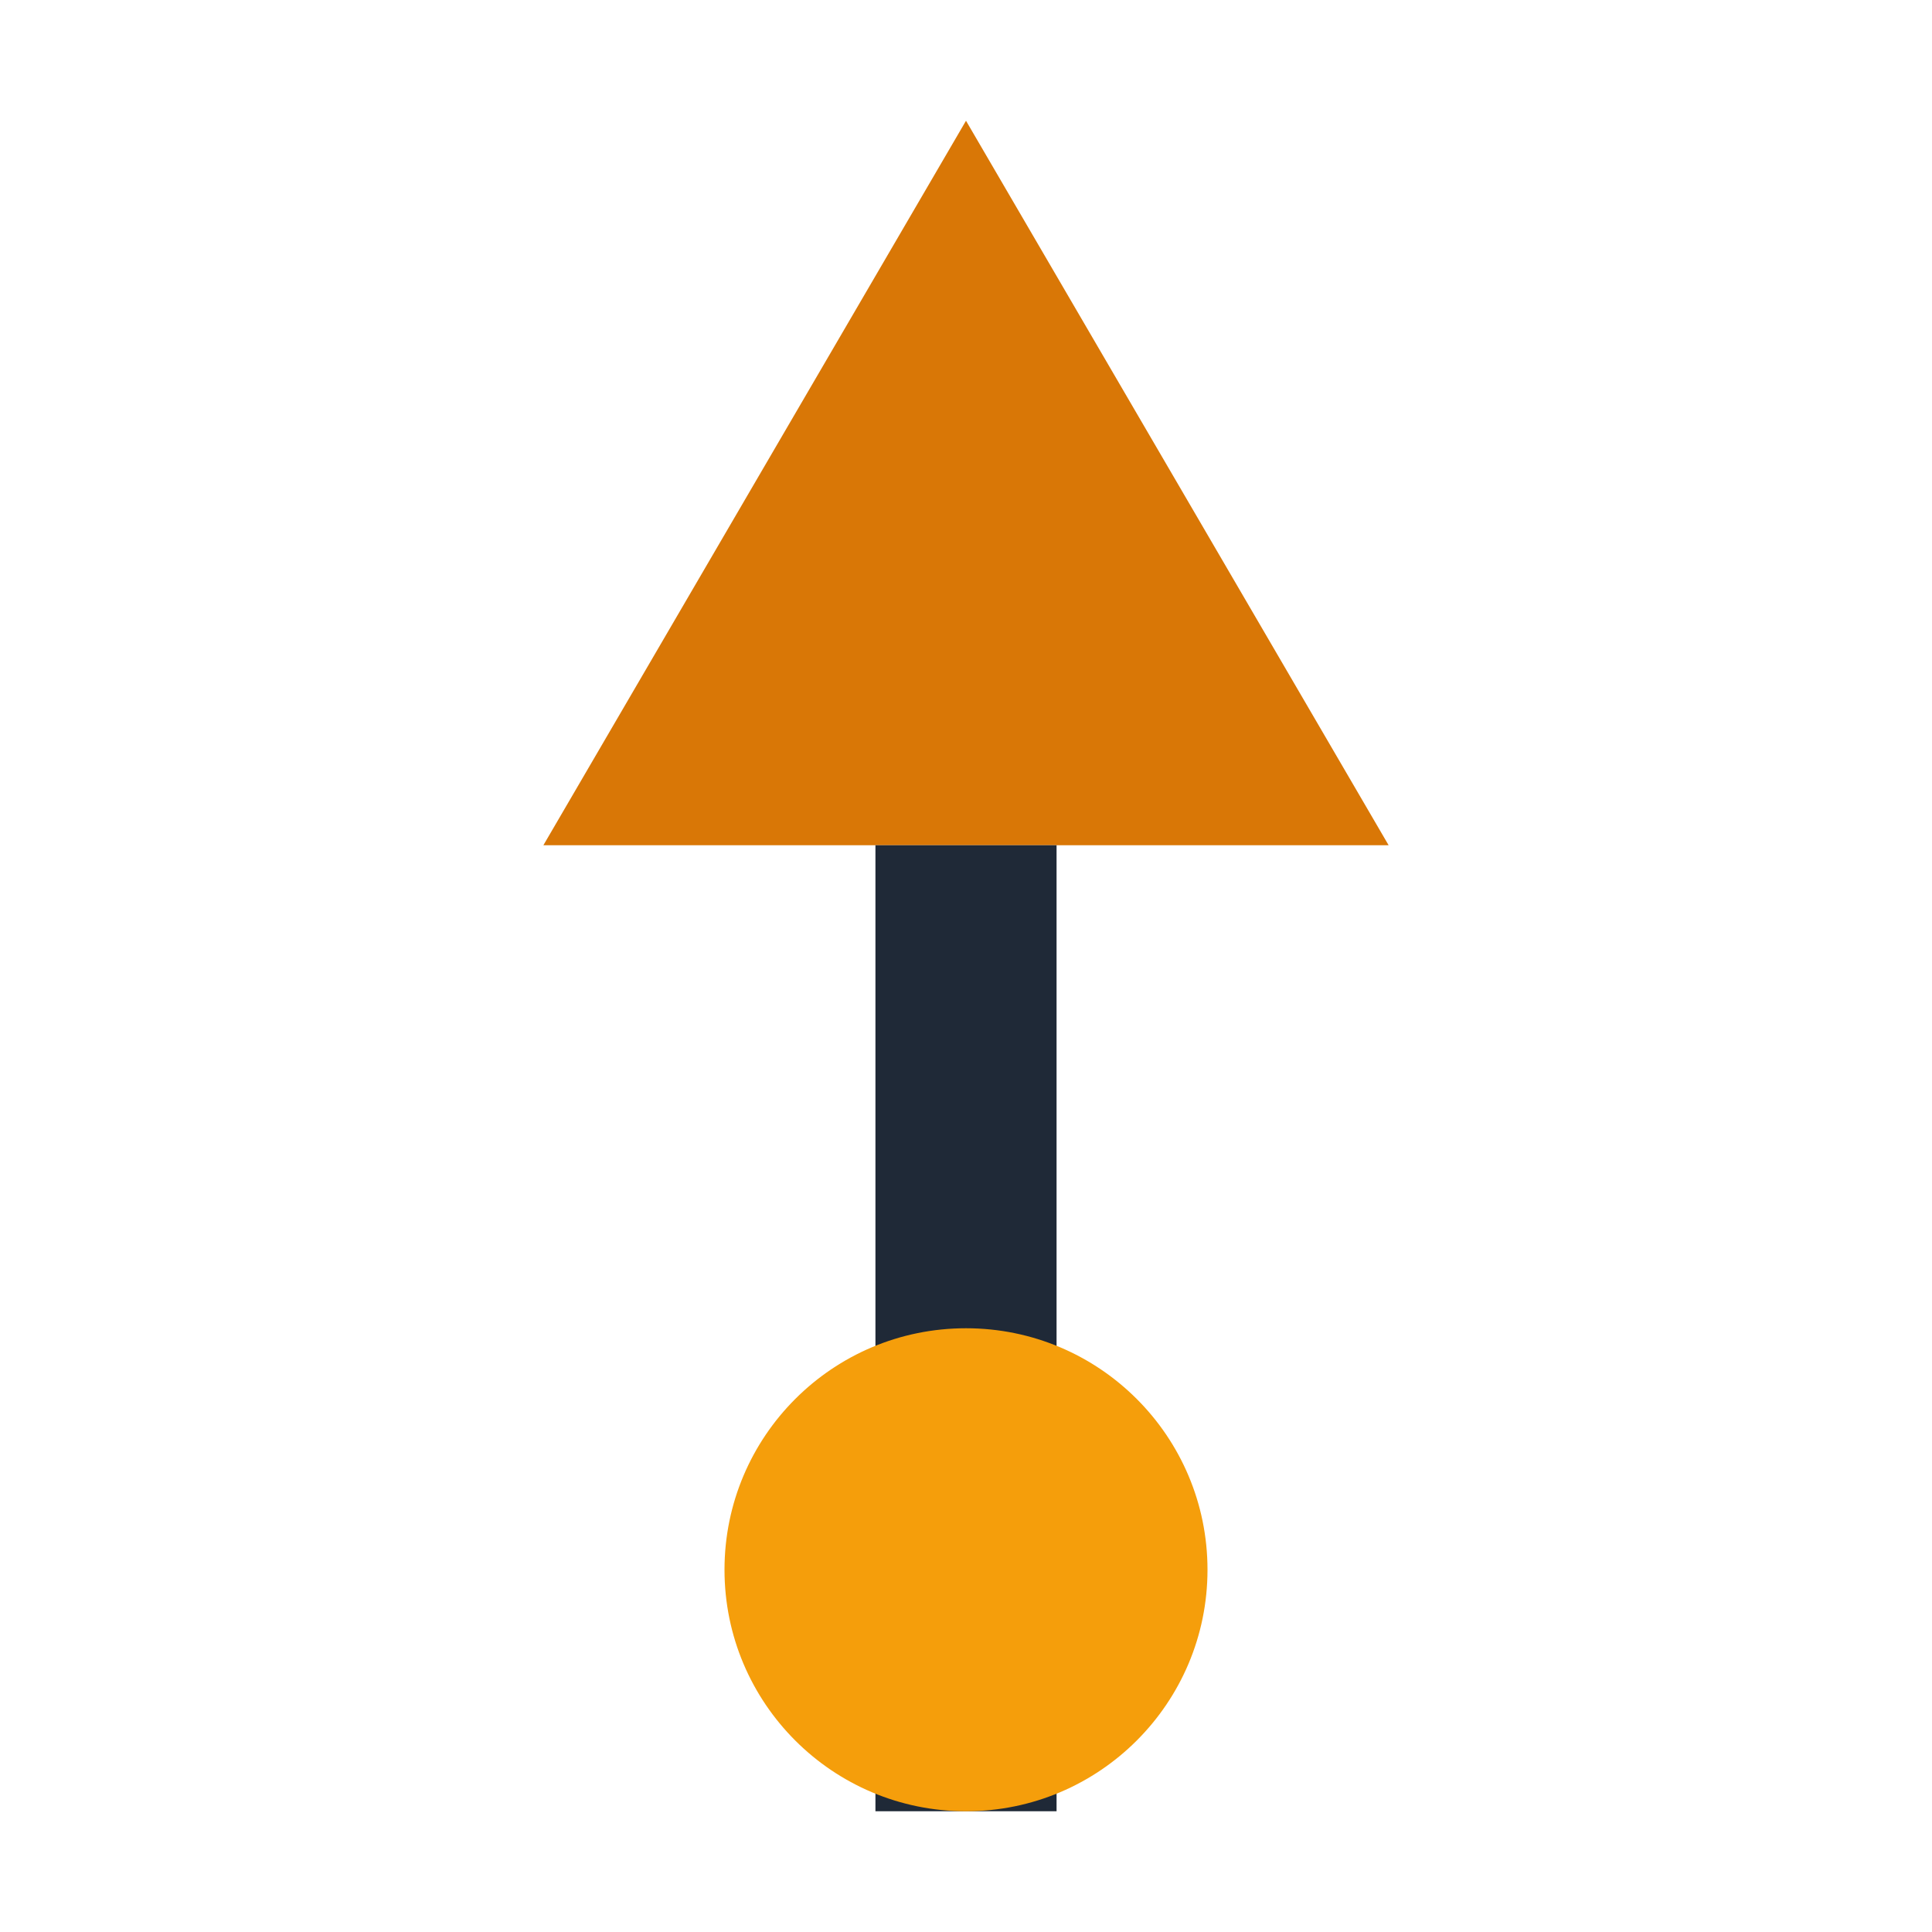
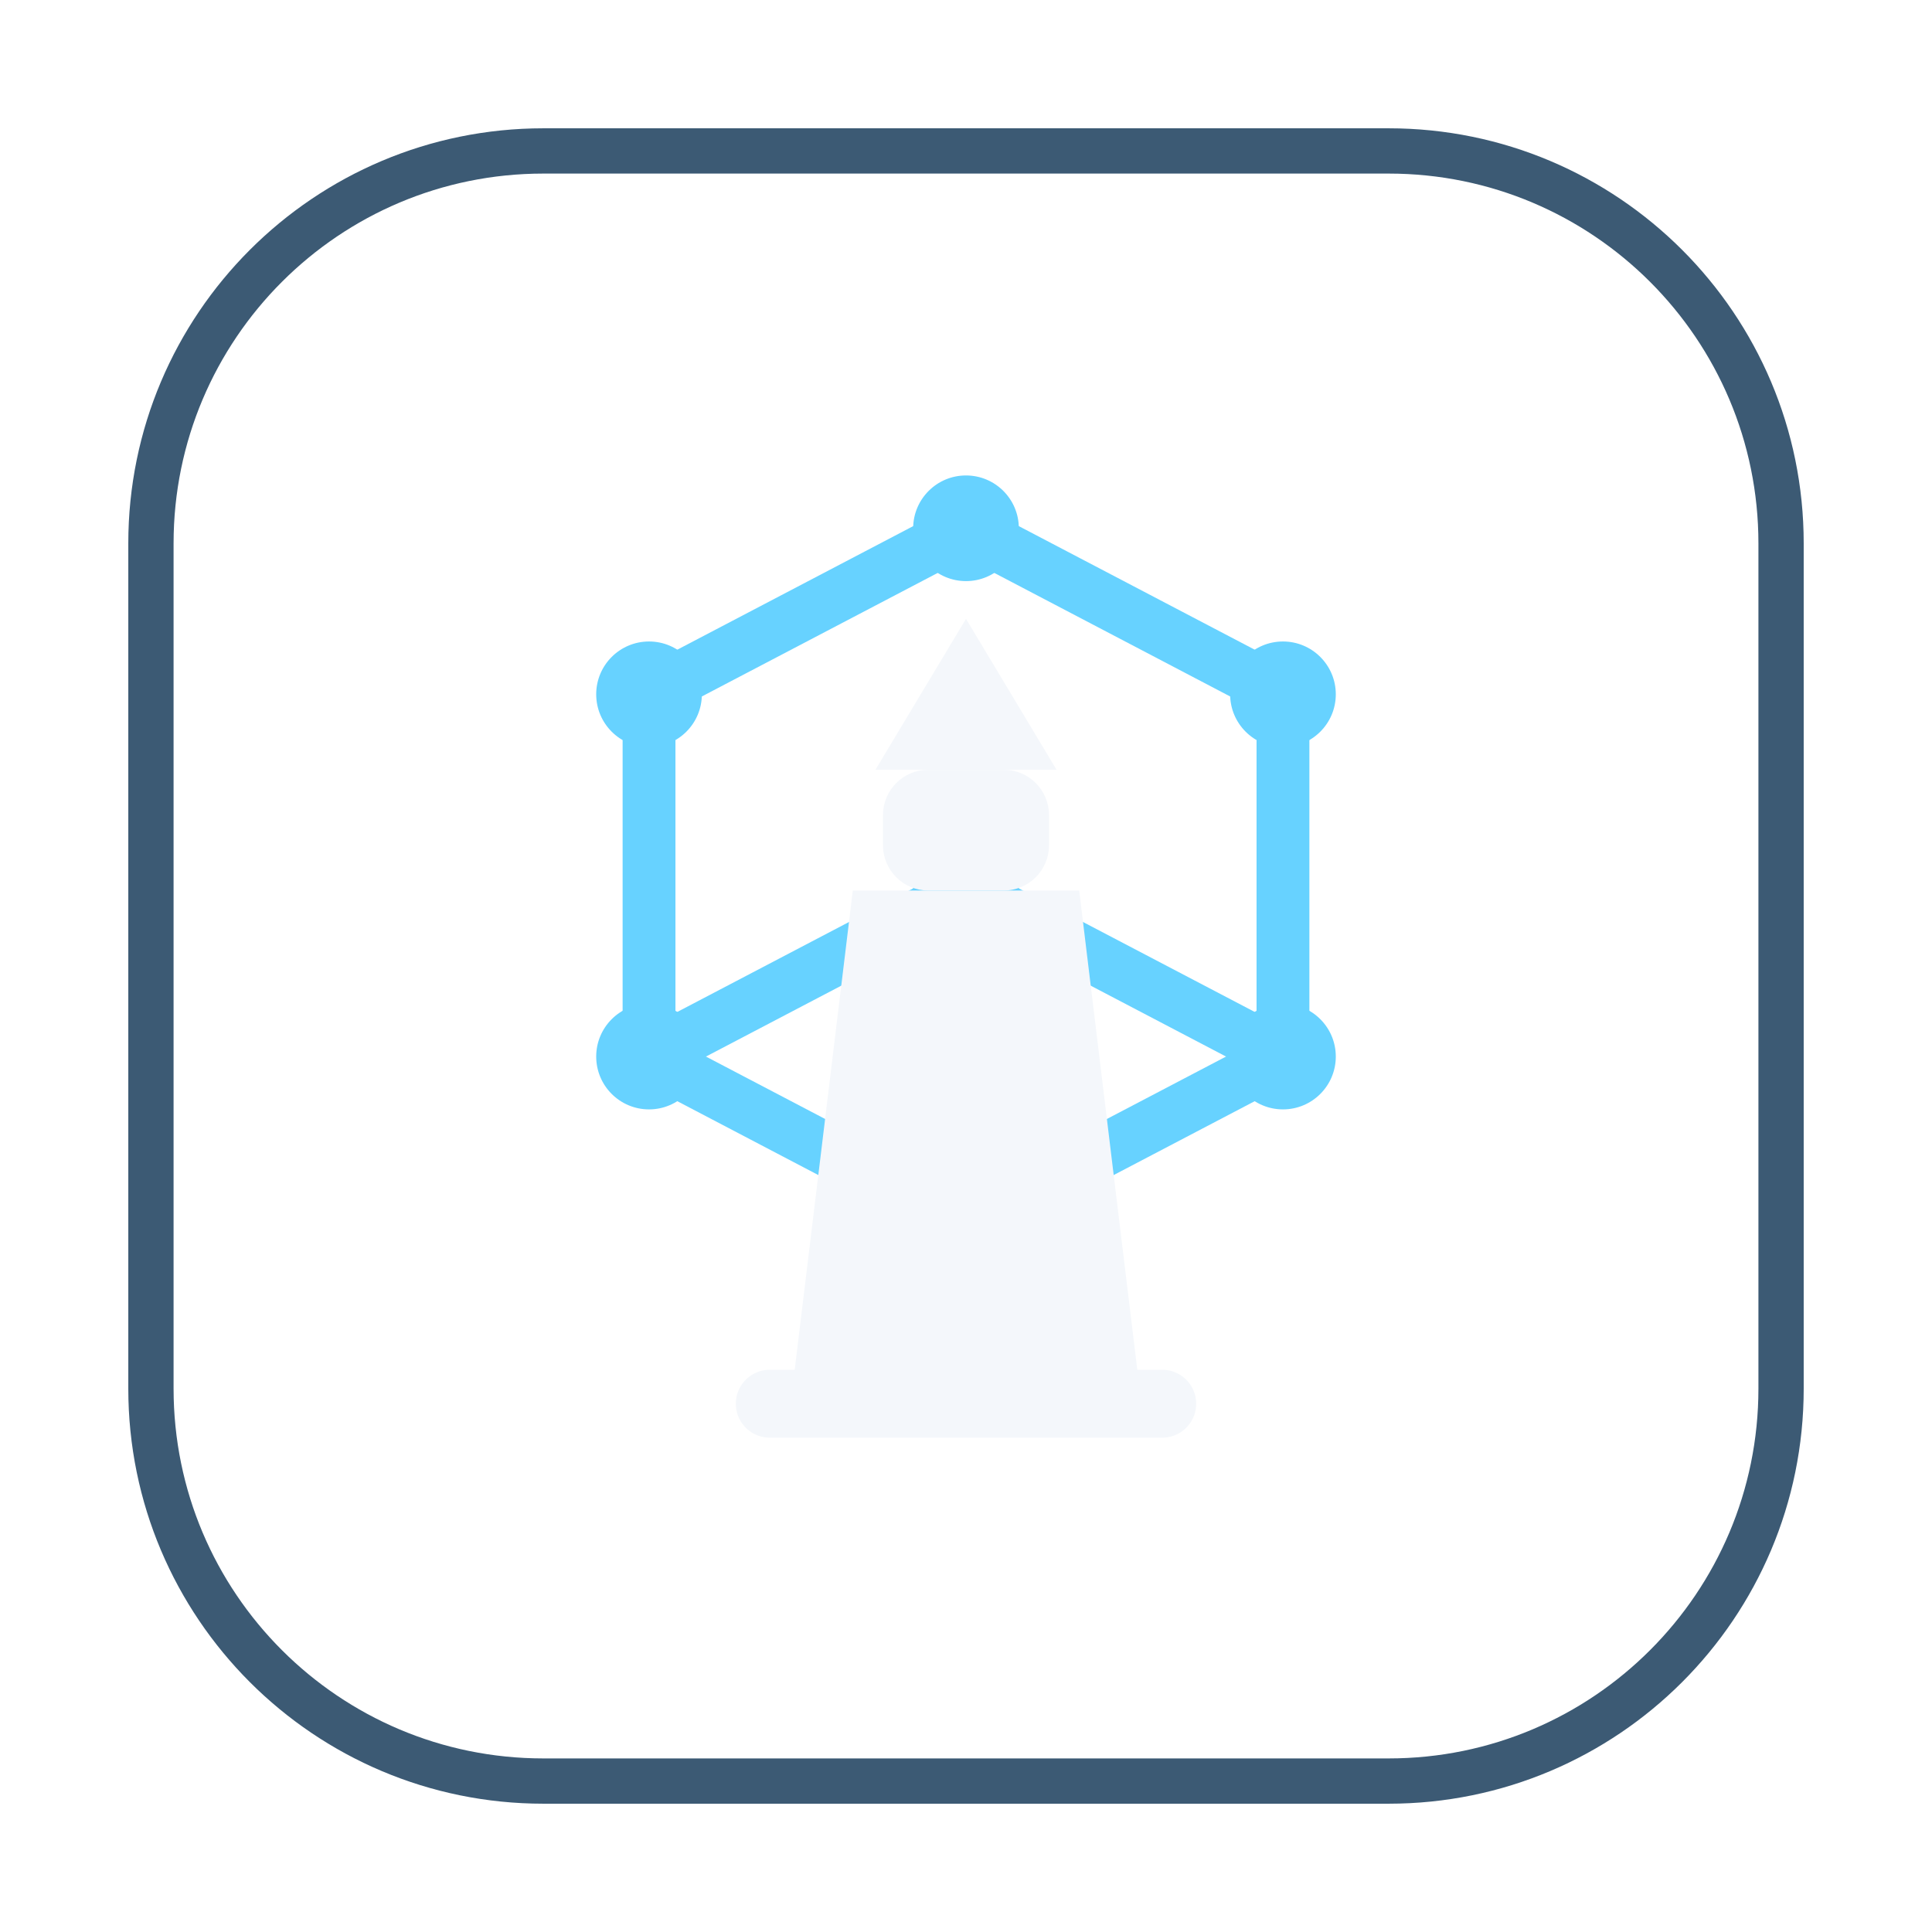
- <svg xmlns="http://www.w3.org/2000/svg" viewBox="0 0 128 128">
-   <path fill="#d97706" d="M64 8l28 48H36L64 8z" />
-   <path fill="#1f2937" d="M58 56h12v64H58z" />
-   <circle cx="64" cy="104" r="16" fill="#f59e0b" />
+ <svg xmlns="http://www.w3.org/2000/svg" width="256" height="256" viewBox="0 0 256 256" fill="none">
+   <rect x="20" y="20" width="216" height="216" rx="52" stroke="#3C5A74" stroke-width="6" />
+   <path d="M86 92L128 70L170 92L170 140L128 162L86 140Z" stroke="#67D2FF" stroke-width="7" stroke-linejoin="round" />
+   <path d="M86 140L128 118L170 140" stroke="#67D2FF" stroke-width="7" />
+   <circle cx="86" cy="92" r="7" fill="#67D2FF" />
+   <circle cx="128" cy="70" r="7" fill="#67D2FF" />
+   <circle cx="170" cy="92" r="7" fill="#67D2FF" />
+   <circle cx="86" cy="140" r="7" fill="#67D2FF" />
+   <circle cx="128" cy="118" r="7" fill="#67D2FF" />
+   <circle cx="170" cy="140" r="7" fill="#67D2FF" />
+   <path d="M128 82L140 102H116Z" fill="#F4F7FB" />
+   <rect x="117" y="102" width="22" height="16" rx="6" fill="#F4F7FB" />
+   <path d="M113 118H143L151 184H105Z" fill="#F4F7FB" />
+   <path d="M102 186H154" stroke="#F4F7FB" stroke-width="9" stroke-linecap="round" />
</svg>
